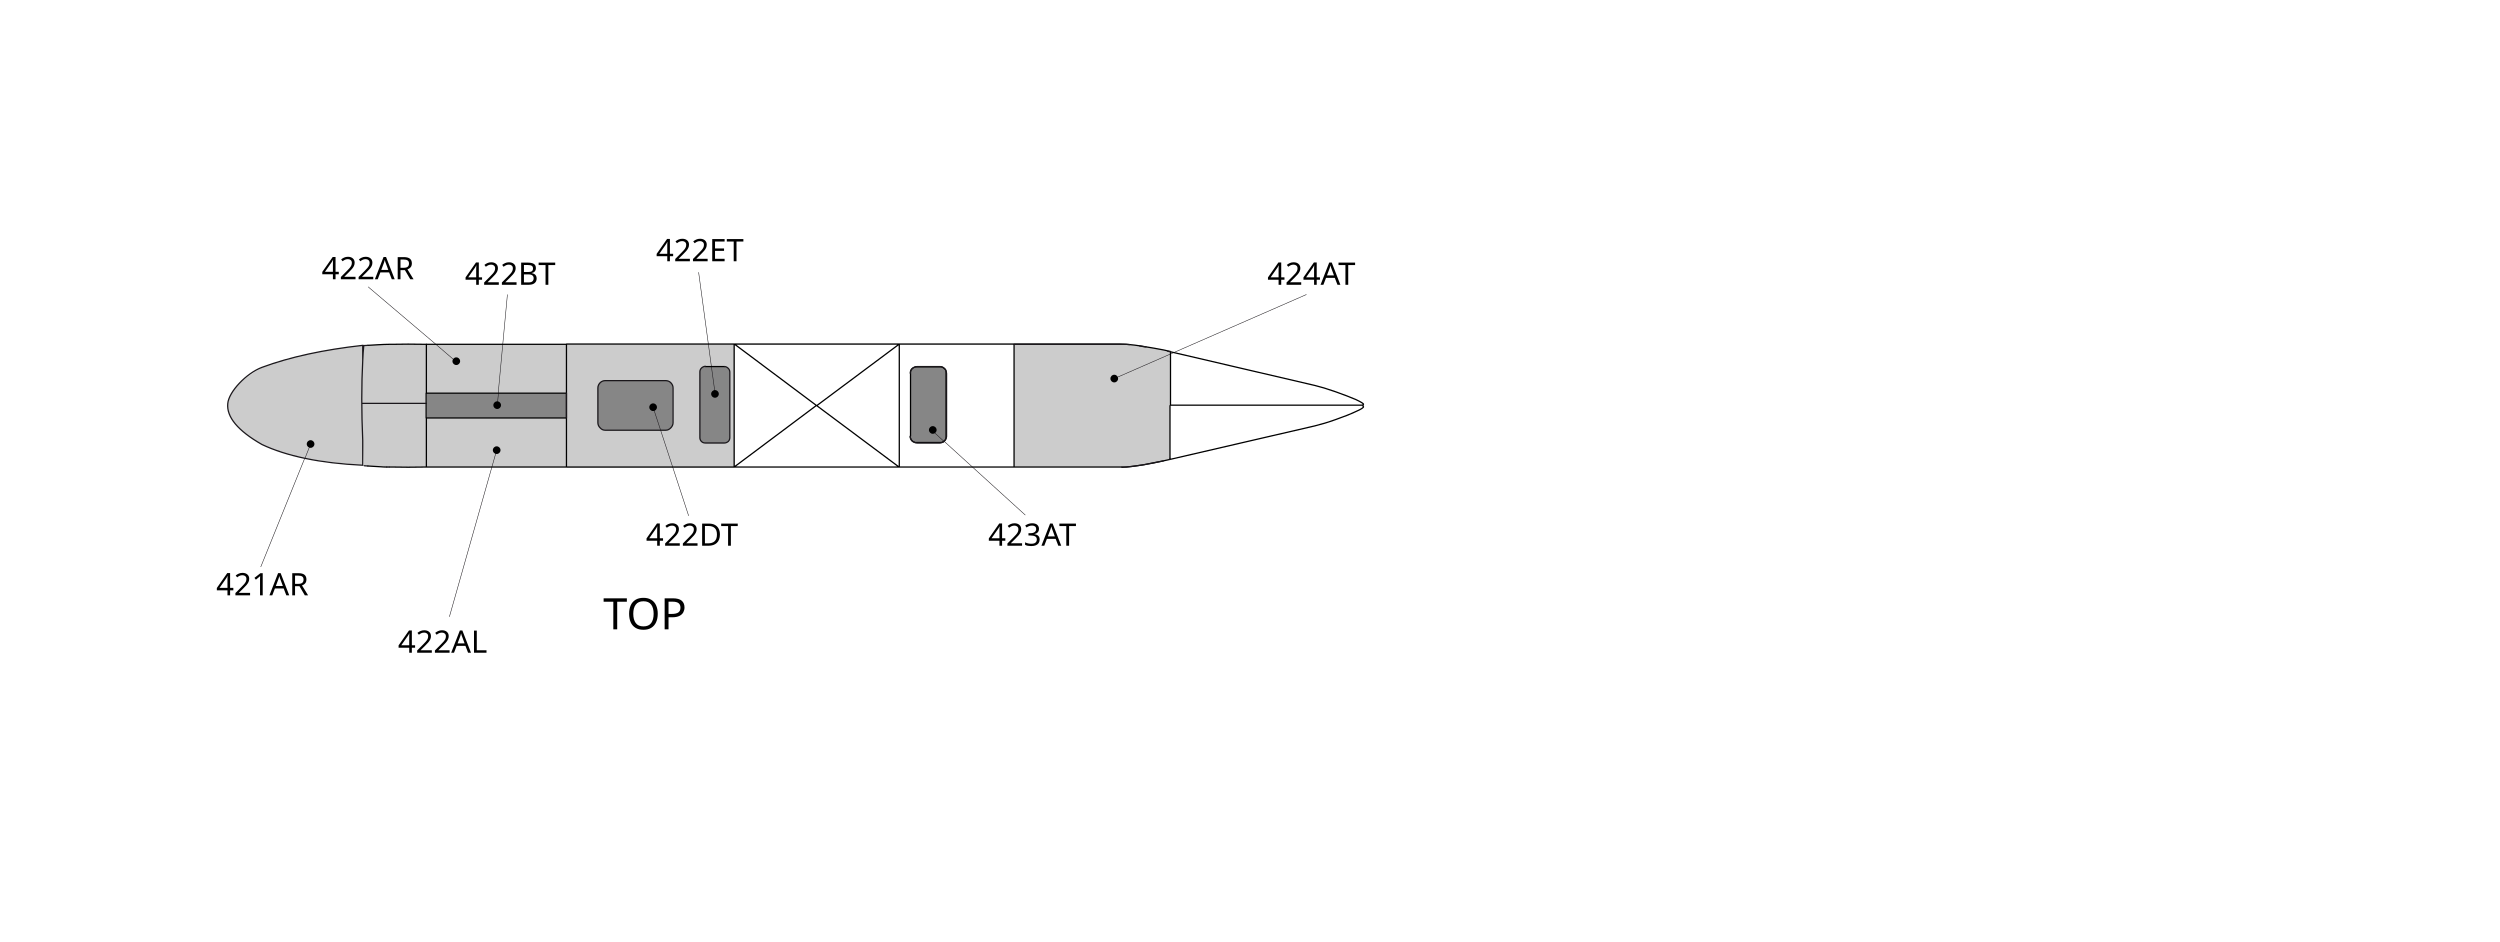
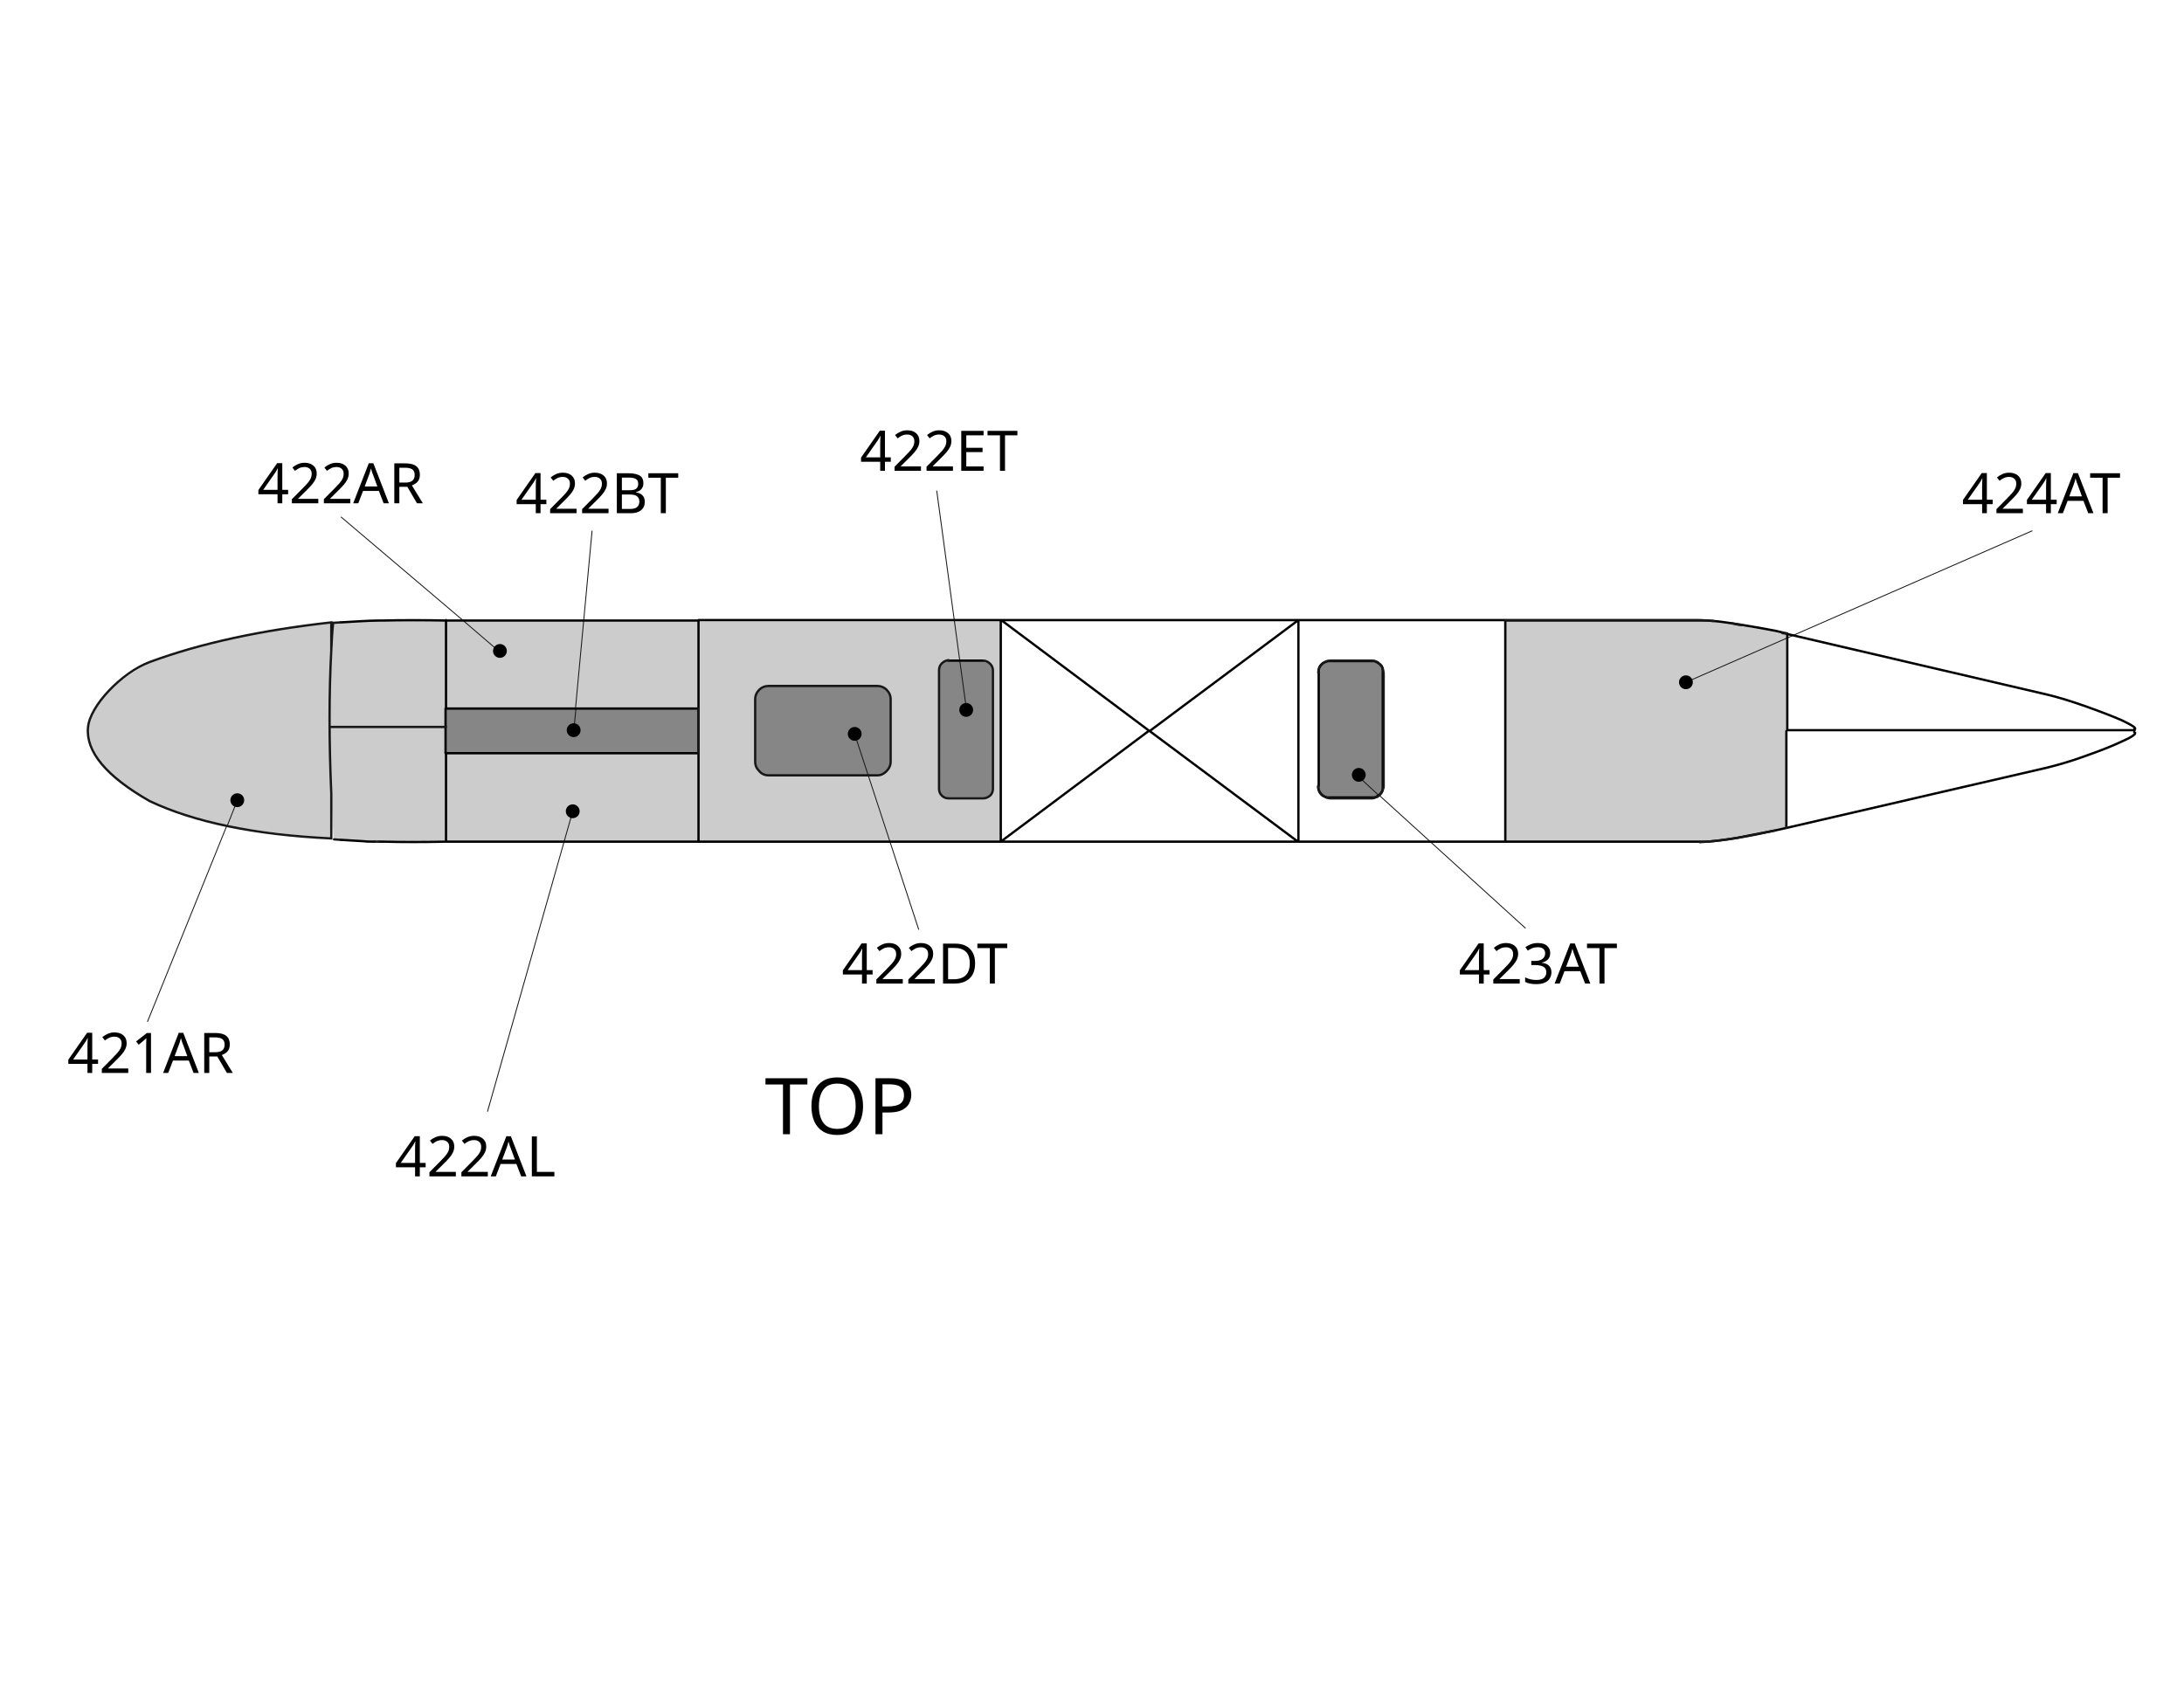
- <svg xmlns="http://www.w3.org/2000/svg" id="eng-rh-access" viewBox="0 0 978 368.5">
-   <style>
-     .st0,.st1{fill-rule:evenodd;clip-rule:evenodd;fill:#ccc}.st1{fill:#868686}.st2{fill:none}.st3{font-family:'Tahoma'}.st4{font-size:12.135px}.st5{fill:none;stroke:#1a171b;stroke-width:.2;stroke-miterlimit:6.92}.st6,.st7{fill:none;stroke-width:.5;stroke-linecap:round}.st6{stroke-linejoin:round;stroke:#000;stroke-miterlimit:3}.st7{stroke:#1a171b;stroke-miterlimit:6.92}.st8{font-family:'Tahoma-Bold'}.st9{font-size:17px}.st10{fill-rule:evenodd;clip-rule:evenodd}
-   </style>
+ <svg xmlns="http://www.w3.org/2000/svg" version="1.1" id="eng-rh-access" x="0px" y="0px" width="474px" height="368.5px" viewBox="0 0 474 368.5" style="enable-background:new 0 0 474 368.5;" xml:space="preserve">
  <g id="clp-hintergrund">
-     <path class="st0" d="M119.3 179.3c-6.5-1.3-12-3.2-16.7-5.4-9.5-5.4-13.9-10.8-13.4-16 .4-4.7 4.9-9.4 13.4-14.2 11.1-4.1 24.2-6.9 39.4-8.6v5.9c-.5 9.4-.5 19.8 0 31.2v9.7c-8.5-.4-22.7-2.6-22.7-2.6zm102.5-44.4h65.6V183h-65.6z" />
-     <path class="st1" d="M369.3 172.7c-.5.4-1 .6-1.6.6h-8.9c-.7 0-1.3-.2-1.9-.8-.5-.5-.8-1.2-.8-1.9v-24.5c0-.7.3-1.4.8-1.9s1.1-.8 1.9-.8h8.9c.7 0 1.3.3 1.8.8s.8 1.1.8 1.9v24.5c0 .7-.2 1.4-.8 1.9l-.2.2zm-132.6-4.5c-.8 0-1.5-.3-2-.9-.6-.6-.9-1.2-.9-2.1v-13.4c0-.8.3-1.5.9-2.1.5-.5 1.2-.8 2-.8h23.6c.8 0 1.5.3 2 .8.6.6.9 1.2.9 2.1v13.5c0 .8-.3 1.5-.9 2.1s-1.2.9-2 .9h-2l-21.6-.1zm46.6-24.8c.6 0 1.1.2 1.5.7.4.4.6.9.6 1.5v25.6c0 .6-.2 1.1-.6 1.5-.5.4-1 .6-1.5.6h-7.5c-.6 0-1.1-.2-1.5-.6-.4-.4-.6-.9-.6-1.5v-25.7c0-.6.2-1.1.6-1.5s1-.7 1.5-.7h2.5l5 .1z" />
-     <path class="st0" d="M170.4 134.6h51.2v19.2h-54.8v-19.2h3.6m23.9 43.1l-2.4 5.1 2.4-5.1zm-2.3 5h-25.2v-19.2h54.8v19.2H192z" />
-     <path class="st1" d="M194.9 153.8h26.8v9.7h-54.9v-9.7z" />
-     <path class="st0" d="M142.3 135.2c6.9-.6 15.1-.8 24.5-.6v48.1c-9.8.2-17.9 0-24.4-.5-.2-3.4-.4-6.7-.5-9.9-.5-11.4-.5-21.8 0-31.2.1-2 .3-4 .4-5.9zm315.4 44.5c-6.4 1.5-12 2.5-17 3h-44v-48h44c4.6.4 10.3 1.3 17.1 2.8l-.1 42.2z" />
+     <path style="fill-rule:evenodd;clip-rule:evenodd;fill:#CCCCCC;" d="M49.3,179.3c-6.5-1.3-12-3.2-16.7-5.4   c-9.5-5.4-13.9-10.8-13.4-16c0.4-4.7,4.9-9.4,13.4-14.2c11.1-4.1,24.2-6.9,39.4-8.6v5.9c-0.5,9.4-0.5,19.8,0,31.2v9.7   C63.5,181.5,49.3,179.3,49.3,179.3L49.3,179.3z M151.8,134.9h65.6V183h-65.6L151.8,134.9z" />
+     <path style="fill-rule:evenodd;clip-rule:evenodd;fill:#868686;" d="M299.3,172.7c-0.5,0.4-1,0.6-1.6,0.6h-8.9   c-0.7,0-1.3-0.2-1.9-0.8c-0.5-0.5-0.8-1.2-0.8-1.9v-24.5c0-0.7,0.3-1.4,0.8-1.9s1.1-0.8,1.9-0.8h8.9c0.7,0,1.3,0.3,1.8,0.8   s0.8,1.1,0.8,1.9v24.5c0,0.7-0.2,1.4-0.8,1.9L299.3,172.7L299.3,172.7z M166.7,168.2c-0.8,0-1.5-0.3-2-0.9   c-0.6-0.6-0.9-1.2-0.9-2.1v-13.4c0-0.8,0.3-1.5,0.9-2.1c0.5-0.5,1.2-0.8,2-0.8h23.6c0.8,0,1.5,0.3,2,0.8c0.6,0.6,0.9,1.2,0.9,2.1   v13.5c0,0.8-0.3,1.5-0.9,2.1s-1.2,0.9-2,0.9h-2L166.7,168.2z M213.3,143.4c0.6,0,1.1,0.2,1.5,0.7c0.4,0.4,0.6,0.9,0.6,1.5v25.6   c0,0.6-0.2,1.1-0.6,1.5c-0.5,0.4-1,0.6-1.5,0.6h-7.5c-0.6,0-1.1-0.2-1.5-0.6c-0.4-0.4-0.6-0.9-0.6-1.5v-25.7c0-0.6,0.2-1.1,0.6-1.5   s1-0.7,1.5-0.7h2.5L213.3,143.4L213.3,143.4z" />
+     <path style="fill-rule:evenodd;clip-rule:evenodd;fill:#CCCCCC;" d="M100.4,134.6h51.2v19.2H96.8v-19.2H100.4 M124.3,177.7   l-2.4,5.1L124.3,177.7z M122,182.7H96.8v-19.2h54.8v19.2H122L122,182.7z" />
+     <path style="fill-rule:evenodd;clip-rule:evenodd;fill:#868686;" d="M124.9,153.8h26.8v9.7H96.8v-9.7H124.9z" />
+     <path style="fill-rule:evenodd;clip-rule:evenodd;fill:#CCCCCC;" d="M72.3,135.2c6.9-0.6,15.1-0.8,24.5-0.6v48.1   c-9.8,0.2-17.9,0-24.4-0.5c-0.2-3.4-0.4-6.7-0.5-9.9c-0.5-11.4-0.5-21.8,0-31.2C72,139.1,72.2,137.1,72.3,135.2z M387.7,179.7   c-6.4,1.5-12,2.5-17,3h-44v-48h44c4.6,0.4,10.3,1.3,17.1,2.8L387.7,179.7z" />
  </g>
  <g id="clp-422ct">
-     <path id="clp-422ct-hl" class="st2" d="M221.8 134.9h65.6V183h-65.6v-48.1z" />
+     <path id="clp-422ct-hl" style="fill:none;" d="M151.8,134.9h65.6V183h-65.6L151.8,134.9L151.8,134.9z" />
  </g>
  <g id="clp-422dt">
-     <path id="clp-422dt-hl" class="st2" d="M288.8 220h-36.5c-2.5 0-4.5-2-4.5-4.5v-13c0-2.5 2-4.5 4.5-4.5h36.5c2.5 0 4.5 2 4.5 4.5v13c0 2.4-2 4.5-4.5 4.5zm-52.1-51.8c-.8 0-1.5-.3-2-.9-.6-.6-.9-1.2-.9-2.1v-13.4c0-.8.3-1.5.9-2.1.5-.5 1.2-.8 2-.8h23.6c.8 0 1.5.3 2 .8.6.6.9 1.2.9 2.1v13.5c0 .8-.3 1.5-.9 2.1s-1.2.9-2 .9h-2" />
+     <path id="clp-422dt-hl" style="fill:none;" d="M218.8,220h-36.5c-2.5,0-4.5-2-4.5-4.5v-13c0-2.5,2-4.5,4.5-4.5h36.5   c2.5,0,4.5,2,4.5,4.5v13C223.3,217.9,221.3,220,218.8,220z M166.7,168.2c-0.8,0-1.5-0.3-2-0.9c-0.6-0.6-0.9-1.2-0.9-2.1v-13.4   c0-0.8,0.3-1.5,0.9-2.1c0.5-0.5,1.2-0.8,2-0.8h23.6c0.8,0,1.5,0.3,2,0.8c0.6,0.6,0.9,1.2,0.9,2.1v13.5c0,0.8-0.3,1.5-0.9,2.1   s-1.2,0.9-2,0.9h-2" />
  </g>
  <g id="clp-422et">
-     <path id="clp-422et-hl" class="st2" d="M291.6 109H255c-2.5 0-4.5-2-4.5-4.5v-13c0-2.5 2-4.5 4.5-4.5h36.5c2.5 0 4.5 2 4.5 4.5v13c.1 2.5-2 4.5-4.4 4.5zm-8.3 34.4c.6 0 1.1.2 1.5.7.4.4.6.9.6 1.5v25.6c0 .6-.2 1.1-.6 1.5-.5.4-1 .6-1.5.6h-7.5c-.6 0-1.1-.2-1.5-.6-.4-.4-.6-.9-.6-1.5v-25.7c0-.6.2-1.1.6-1.5s1-.7 1.5-.7h2.5" />
+     <path id="clp-422et-hl" style="fill:none;" d="M221.6,109H185c-2.5,0-4.5-2-4.5-4.5v-13c0-2.5,2-4.5,4.5-4.5h36.5   c2.5,0,4.5,2,4.5,4.5v13C226.1,107,224,109,221.6,109z M213.3,143.4c0.6,0,1.1,0.2,1.5,0.7c0.4,0.4,0.6,0.9,0.6,1.5v25.6   c0,0.6-0.2,1.1-0.6,1.5c-0.5,0.4-1,0.6-1.5,0.6h-7.5c-0.6,0-1.1-0.2-1.5-0.6c-0.4-0.4-0.6-0.9-0.6-1.5v-25.7c0-0.6,0.2-1.1,0.6-1.5   s1-0.7,1.5-0.7h2.5" />
  </g>
  <g id="clp-422ar">
-     <path id="clp-422ar-hl" class="st2" d="M162.2 115.7h-36.5c-2.5 0-4.5-2-4.5-4.5v-13c0-2.5 2-4.5 4.5-4.5h36.5c2.5 0 4.5 2 4.5 4.5v13c0 2.4-2 4.5-4.5 4.5zm8.2 18.9h51.2v19.2h-54.8v-19.2h3.6" />
+     <path id="clp-422ar-hl" style="fill:none;" d="M92.2,115.7H55.7c-2.5,0-4.5-2-4.5-4.5v-13c0-2.5,2-4.5,4.5-4.5h36.5   c2.5,0,4.5,2,4.5,4.5v13C96.7,113.6,94.7,115.7,92.2,115.7z M100.4,134.6h51.2v19.2H96.8v-19.2H100.4" />
  </g>
  <g id="clp-422at">
-     <path id="clp-422at-hl" class="st2" d="M142.3 135.2c6.9-.6 15.1-.8 24.5-.6v48.1c-9.8.2-17.9 0-24.4-.5-.2-3.4-.4-6.7-.5-9.9-.5-11.4-.5-21.8 0-31.2.1-2 .3-4 .4-5.9z" />
+     <path id="clp-422at-hl" style="fill:none;" d="M72.3,135.2c6.9-0.6,15.1-0.8,24.5-0.6v48.1c-9.8,0.2-17.9,0-24.4-0.5   c-0.2-3.4-0.4-6.7-0.5-9.9c-0.5-11.4-0.5-21.8,0-31.2C72,139.1,72.2,137.1,72.3,135.2z" />
  </g>
  <g id="clp-424at">
-     <path id="clp-424at-hl" class="st2" d="M530.3 118.7h-36.5c-2.5 0-4.5-2-4.5-4.5v-13c0-2.5 2-4.5 4.5-4.5h36.5c2.5 0 4.5 2 4.5 4.5v13c0 2.4-2 4.5-4.5 4.5zm-72.6 61c-6.4 1.5-12 2.5-17 3h-44v-48h44c4.6.4 10.3 1.3 17.1 2.8l-.1 42.2z" />
+     <path id="clp-424at-hl" style="fill:none;" d="M460.3,118.7h-36.5c-2.5,0-4.5-2-4.5-4.5v-13c0-2.5,2-4.5,4.5-4.5h36.5   c2.5,0,4.5,2,4.5,4.5v13C464.8,116.6,462.8,118.7,460.3,118.7z M387.7,179.7c-6.4,1.5-12,2.5-17,3h-44v-48h44   c4.6,0.4,10.3,1.3,17.1,2.8L387.7,179.7z" />
  </g>
  <g id="clp-421ar">
-     <path id="clp-421ar-hl" class="st2" d="M120 239.4H83.4c-2.5 0-4.5-2-4.5-4.5v-13c0-2.5 2-4.5 4.5-4.5H120c2.5 0 4.5 2 4.5 4.5v13c0 2.4-2.1 4.5-4.5 4.5zm21.9-104.3c-15.1 1.6-28.2 4.5-39.4 8.5-8.5 4.8-13 9.5-13.4 14.2-.6 5.2 3.9 10.6 13.3 16 4.7 2.3 10.2 4.1 16.7 5.4 6.6 1.4 14.2 2.3 22.7 2.7v-9.7c-.5-11.4-.5-21.8 0-31.2v-5.9h.1z" />
+     <path id="clp-421ar-hl" style="fill:none;" d="M50,239.4H13.4c-2.5,0-4.5-2-4.5-4.5v-13c0-2.5,2-4.5,4.5-4.5H50   c2.5,0,4.5,2,4.5,4.5v13C54.5,237.3,52.4,239.4,50,239.4z M71.9,135.1c-15.1,1.6-28.2,4.5-39.4,8.5c-8.5,4.8-13,9.5-13.4,14.2   c-0.6,5.2,3.9,10.6,13.3,16c4.7,2.3,10.2,4.1,16.7,5.4c6.6,1.4,14.2,2.3,22.7,2.7v-9.7c-0.5-11.4-0.5-21.8,0-31.2v-5.9H71.9z" />
  </g>
  <g id="clp-422bt">
-     <path id="clp-422bt-hl" class="st2" d="M216.7 118h-36.5c-2.5 0-4.5-2-4.5-4.5v-13c0-2.5 2-4.5 4.5-4.5h36.5c2.5 0 4.5 2 4.5 4.5v13c0 2.5-2 4.5-4.5 4.5zm-21.8 35.8h-28.1v9.7h54.9v-9.7h-26.8z" />
+     <path id="clp-422bt-hl" style="fill:none;" d="M146.7,118h-36.5c-2.5,0-4.5-2-4.5-4.5v-13c0-2.5,2-4.5,4.5-4.5h36.5   c2.5,0,4.5,2,4.5,4.5v13C151.2,116,149.2,118,146.7,118z M124.9,153.8H96.8v9.7h54.9v-9.7H124.9L124.9,153.8z" />
  </g>
  <g id="clp-422al">
-     <path id="clp-422al-hl" class="st2" d="M190.2 261.9h-36.5c-2.5 0-4.5-2-4.5-4.5v-13c0-2.5 2-4.5 4.5-4.5h36.5c2.5 0 4.5 2 4.5 4.5v13c0 2.5-2 4.5-4.5 4.5zm-23.4-98.4v19.2h54.8v-19.2h-54.8z" />
+     <path id="clp-422al-hl" style="fill:none;" d="M120.2,261.9H83.7c-2.5,0-4.5-2-4.5-4.5v-13c0-2.5,2-4.5,4.5-4.5h36.5   c2.5,0,4.5,2,4.5,4.5v13C124.7,259.9,122.7,261.9,120.2,261.9z M96.8,163.5v19.2h54.8v-19.2H96.8z" />
  </g>
  <g id="clp-423at">
-     <path id="clp-423at-hl" class="st2" d="M421.6 219.4H385c-2.5 0-4.5-2-4.5-4.5v-13c0-2.5 2-4.5 4.5-4.5h36.5c2.5 0 4.5 2 4.5 4.5v13c.1 2.5-1.9 4.5-4.4 4.5zm-52.2-75.2c-.5-.5-1.1-.8-1.8-.8h-8.9c-.7 0-1.3.3-1.8.8s-.8 1.1-.8 1.9v24.5c0 .7.3 1.4.8 1.9s1.1.8 1.8.8h8.9c.6 0 1.2-.2 1.6-.6l-2.5-2.2 2.5 2.2s.1-.1.1-.2c.5-.5.8-1.2.8-1.9v-24.5c.1-.8-.2-1.4-.7-1.9z" />
+     <path id="clp-423at-hl" style="fill:none;" d="M351.6,219.4H315c-2.5,0-4.5-2-4.5-4.5v-13c0-2.5,2-4.5,4.5-4.5h36.5   c2.5,0,4.5,2,4.5,4.5v13C356.1,217.4,354.1,219.4,351.6,219.4z M299.4,144.2c-0.5-0.5-1.1-0.8-1.8-0.8h-8.9c-0.7,0-1.3,0.3-1.8,0.8   s-0.8,1.1-0.8,1.9v24.5c0,0.7,0.3,1.4,0.8,1.9s1.1,0.8,1.8,0.8h8.9c0.6,0,1.2-0.2,1.6-0.6l-2.5-2.2l2.5,2.2c0,0,0.1-0.1,0.1-0.2   c0.5-0.5,0.8-1.2,0.8-1.9v-24.5C300.2,145.3,299.9,144.7,299.4,144.2z" />
  </g>
  <g id="clp-system">
-     <text transform="translate(495.778 111.402)" class="st3 st4">
-       424AT
-     </text>
-     <path class="st5" d="M511.1 115.2l-75.2 32.9m-66.6 24.5l31.8 28.9m-35.7-32.4l-1.1-.9m1.1.9l3.9 3.6" />
-     <text transform="translate(386.579 213.501)" class="st3 st4">
-       423AT
-     </text>
-     <path class="st5" d="M119.2 179.3L102 221.8m19-46.8l.5-1.3m-.5 1.3l-1.7 4.3" />
-     <text transform="translate(84.578 232.902)" class="st3 st4">
-       421AR
-     </text>
-     <path class="st5" d="M170.4 134.6l7.8 6.7m.6.5l-.6-.6m-7.8-6.6L144 112.2" />
-     <text transform="translate(125.828 109.251)" class="st3 st4">
-       422AR
-     </text>
-     <path class="st5" d="M194.3 176.1l-18.5 65.2" />
-     <text transform="translate(155.678 255.351)" class="st3 st4">
-       422AL
-     </text>
-     <path class="st5" d="M194.9 153.8l3.6-38.6m-3.9 42.7l-.1 1.2m.1-1.2l.4-4.1" />
-     <text transform="translate(181.878 111.402)" class="st3 st4">
-       422BT
-     </text>
-     <path class="st5" d="M256.1 161.2l-.6-1.9m2.9 8.9l11 33.6m-13.3-40.6l2.3 7" />
-     <text transform="translate(252.678 213.501)" class="st3 st4">
-       422DT
-     </text>
-     <path class="st5" d="M278.3 143.4l-5-36.9m6.4 47.1l.1 1.1m-.1-1.1l-1.4-10.2" />
-     <text transform="translate(256.628 102.2)" class="st3 st4">
-       422ET
-     </text>
-     <path class="st6" d="M445.9 135.3c.3.1.6.1.9.2.5.1 1 .2 1.6.2 1.9.3 4.2.7 6.8 1.2.3.1.6.1.9.2l.8.2 1 .2v21h75.4m-75.5-20.9l56.6 13.2c2.1.5 4.8 1.3 8.2 2.5 3.1 1.1 5.7 2.1 7.8 3 2.1 1 3.1 1.6 3 1.9l-.2.1m-91.3-23.5c-1.3-.1-2.5-.2-3.6-.2h-41.6v.1m58.4 45.6c-3.6.7-6.3 1.2-8.2 1.6-3 .5-5.7.8-8 .9m18.8-3.5v-20.6m-2.6 21.6l2.7-.6 56.6-13.1c2.4-.6 5.2-1.4 8.2-2.5 3.1-1.1 5.7-2.1 7.8-3.1 2.1-.9 3.1-1.6 3-1.9l-.2-.2m-87.3-23.6c-1.4-.2-2.7-.4-4-.5m-122.4 23.9l32.3-24.1h-64.5l32.2 24.1zm-43.7-15.3h7.6m-61.8 20.1v19.2h65.6v-48.1h-65.6v19.2h-54.9v9.7h54.9v-9.7m65.6 28.9h64.5l-32.3-24.1-32.2 24.1zm82.9-37.2c0-.6-.2-1-.6-1.3-.1-.1-.3-.2-.4-.3-.3-.2-.6-.3-.9-.4h-10.1c-.1 0-.1 0-.2.1-.4.1-.8.3-1.1.6-.4.4-.6.8-.6 1.3v25.1m1.5 2.4c.1 0 .2.1.4.1h9.9c.4 0 .7-.1 1-.2m1.1-1.8v-25.6m0 25.6c0 .6-.3 1-.7 1.4-.1.1-.3.2-.5.3m-11.2.2c-.3-.1-.6-.2-.9-.5-.4-.4-.6-.8-.7-1.4v-.5m-4.3-36h44.9m-44.9 0v48.1h44.9v-48m0 48h42.2m-286.7-48h.9c4.2-.1 8.8-.1 13.7 0h54.9m-77.8.4c2.1-.1 6-.4 8.3-.4m-.8 48c-.8 0-1.7 0-2.5-.1-1.8-.1-3.4-.2-5-.3m77.7.4h-54.9c-4.9.1-9.4.1-13.4 0h-1.1m14.6-48.1v19.2m0 9.7v19.2" />
-     <path class="st7" d="M448.3 135.7c-.8-.2-1.7-.3-2.5-.4m11 2.1c.3.1.7.1 1 .2m-61.1-2.9h44c.4 0 .8.1 1.2.1m-3 47.9h1.8c4.3-.4 9.1-1.2 14.4-2.4m2.6-.6v-.4m-174.3-35.9c.5 0 1 .2 1.5.7.4.4.6.9.6 1.5v25.6c0 .6-.2 1.1-.6 1.5-.5.4-1 .6-1.5.6h-7.5c-.6 0-1.1-.2-1.5-.6-.4-.4-.6-.9-.6-1.5v-25.7c0-.6.2-1.1.6-1.5s1-.7 1.5-.7m-12.6 8.5v13.5c0 .8-.3 1.5-.9 2.1s-1.2.9-2 .9h-23.6c-.8 0-1.5-.3-2-.9-.6-.6-.9-1.2-.9-2.1v-13.5c0-.8.3-1.5.9-2.1.5-.5 1.2-.8 2-.8h23.6c.8 0 1.5.3 2 .8.6.6.9 1.3.9 2.1zm-41.7 2v9.7m147.5-19.6c.1.1.2.2.4.3.4.4.6.8.7 1.3 0 .2.1.4.1.6v24.5c0 .2 0 .4-.1.6m-12.3-27.6c.3-.1.5-.2.9-.2h8.9c.6 0 1.1.2 1.5.5m-11.3-.3c-.4.1-.7.3-1 .6-.5.5-.8 1.1-.8 1.8m0 24.7c0 .7.3 1.3.8 1.8.2.2.5.4.8.5m11.3-.1c.2-.1.3-.2.5-.4.4-.4.6-.8.7-1.4m-1.2 1.8c-.4.2-.8.4-1.3.4h-8.9c-.4 0-.7-.1-1-.2m-215.9-32c-.5 9.4-.5 19.8 0 31.2v9.7c-16.8-.8-29.9-3.6-39.4-8.1-9.5-5.4-13.9-10.8-13.4-16 .4-4.7 7.3-11.9 13.4-14.2 11.1-4.1 24.2-6.9 39.4-8.6v6c.1-2 .2-4 .4-5.9.5 0 1.1-.1 1.6-.1m0 47.2c-.5 0-1-.1-1.4-.1m9.7.5h-.9m-9.4-24.9h24.9" />
-     <text transform="translate(235.964 246.2)" class="st8 st9">
-       TOP
-     </text>
-     <circle class="st10" cx="435.9" cy="148.1" r="1.5" />
-     <circle class="st10" cx="364.9" cy="168.2" r="1.5" />
-     <circle class="st10" cx="279.7" cy="154.1" r="1.5" />
-     <circle class="st10" cx="255.5" cy="159.3" r="1.5" />
-     <circle class="st10" cx="194.3" cy="176.1" r="1.5" />
-     <circle class="st10" cx="194.5" cy="158.5" r="1.5" />
-     <circle class="st10" cx="178.5" cy="141.3" r="1.5" />
-     <circle class="st10" cx="121.5" cy="173.7" r="1.5" />
+     <text transform="matrix(1 0 0 1 425.778 111.402)" style="font-family:'Tahoma'; font-size:12.135px;">424AT</text>
+     <path style="fill:none;stroke:#1A171B;stroke-width:0.2;stroke-miterlimit:6.92;" d="M441.1,115.2l-75.2,32.9 M299.3,172.6   l31.8,28.9 M295.4,169.1l-1.1-0.9 M295.4,169.1l3.9,3.6" />
+     <text transform="matrix(1 0 0 1 316.579 213.501)" style="font-family:'Tahoma'; font-size:12.135px;">423AT</text>
+     <path style="fill:none;stroke:#1A171B;stroke-width:0.2;stroke-miterlimit:6.92;" d="M49.2,179.3L32,221.8 M51,175l0.5-1.3 M51,175   l-1.7,4.3" />
+     <text transform="matrix(1 0 0 1 14.578 232.902)" style="font-family:'Tahoma'; font-size:12.135px;">421AR</text>
+     <path style="fill:none;stroke:#1A171B;stroke-width:0.2;stroke-miterlimit:6.92;" d="M100.4,134.6l7.8,6.7 M108.8,141.8l-0.6-0.6    M100.4,134.6L74,112.2" />
+     <text transform="matrix(1 0 0 1 55.828 109.251)" style="font-family:'Tahoma'; font-size:12.135px;">422AR</text>
+     <path style="fill:none;stroke:#1A171B;stroke-width:0.2;stroke-miterlimit:6.92;" d="M124.3,176.1l-18.5,65.2" />
+     <text transform="matrix(1 0 0 1 85.678 255.351)" style="font-family:'Tahoma'; font-size:12.135px;">422AL</text>
+     <path style="fill:none;stroke:#1A171B;stroke-width:0.2;stroke-miterlimit:6.92;" d="M124.9,153.8l3.6-38.6 M124.6,157.9l-0.1,1.2    M124.6,157.9l0.4-4.1" />
+     <text transform="matrix(1 0 0 1 111.878 111.402)" style="font-family:'Tahoma'; font-size:12.135px;">422BT</text>
+     <path style="fill:none;stroke:#1A171B;stroke-width:0.2;stroke-miterlimit:6.92;" d="M186.1,161.2l-0.6-1.9 M188.4,168.2l11,33.6    M186.1,161.2l2.3,7" />
+     <text transform="matrix(1 0 0 1 182.678 213.501)" style="font-family:'Tahoma'; font-size:12.135px;">422DT</text>
+     <path style="fill:none;stroke:#1A171B;stroke-width:0.2;stroke-miterlimit:6.92;" d="M208.3,143.4l-5-36.9 M209.7,153.6l0.1,1.1    M209.7,153.6l-1.4-10.2" />
+     <text transform="matrix(1 0 0 1 186.628 102.2)" style="font-family:'Tahoma'; font-size:12.135px;">422ET</text>
+     <path style="fill:none;stroke:#000000;stroke-width:0.5;stroke-linecap:round;stroke-linejoin:round;stroke-miterlimit:3;" d="   M375.9,135.3c0.3,0.1,0.6,0.1,0.9,0.2c0.5,0.1,1,0.2,1.6,0.2c1.9,0.3,4.2,0.7,6.8,1.2c0.3,0.1,0.6,0.1,0.9,0.2l0.8,0.2l1,0.2v21   h75.4 M387.8,137.6l56.6,13.2c2.1,0.5,4.8,1.3,8.2,2.5c3.1,1.1,5.7,2.1,7.8,3c2.1,1,3.1,1.6,3,1.9l-0.2,0.1 M371.9,134.8   c-1.3-0.1-2.5-0.2-3.6-0.2h-41.6v0.1 M385.1,180.3c-3.6,0.7-6.3,1.2-8.2,1.6c-3,0.5-5.7,0.8-8,0.9 M387.7,179.3v-20.6 M385.1,180.3   l2.7-0.6l56.6-13.1c2.4-0.6,5.2-1.4,8.2-2.5c3.1-1.1,5.7-2.1,7.8-3.1c2.1-0.9,3.1-1.6,3-1.9l-0.2-0.2 M375.9,135.3   c-1.4-0.2-2.7-0.4-4-0.5 M249.5,158.7l32.3-24.1h-64.5L249.5,158.7z M205.8,143.4h7.6 M151.6,163.5v19.2h65.6v-48.1h-65.6v19.2   H96.7v9.7H151.6l0-9.7 M217.2,182.7h64.5l-32.3-24.1L217.2,182.7z M300.1,145.5c0-0.6-0.2-1-0.6-1.3c-0.1-0.1-0.3-0.2-0.4-0.3   c-0.3-0.2-0.6-0.3-0.9-0.4h-10.1c-0.1,0-0.1,0-0.2,0.1c-0.4,0.1-0.8,0.3-1.1,0.6c-0.4,0.4-0.6,0.8-0.6,1.3v25.1 M287.7,173   c0.1,0,0.2,0.1,0.4,0.1h9.9c0.4,0,0.7-0.1,1-0.2 M300.1,171.1v-25.6 M300.1,171.1c0,0.6-0.3,1-0.7,1.4c-0.1,0.1-0.3,0.2-0.5,0.3    M287.7,173c-0.3-0.1-0.6-0.2-0.9-0.5c-0.4-0.4-0.6-0.8-0.7-1.4v-0.5 M281.8,134.6h44.9 M281.8,134.6v48.1h44.9v-48 M326.7,182.7   h42.2 M82.2,134.7h0.9c4.2-0.1,8.8-0.1,13.7,0h54.9 M73.9,135.1c2.1-0.1,6-0.4,8.3-0.4 M81.4,182.7c-0.8,0-1.7,0-2.5-0.1   c-1.8-0.1-3.4-0.2-5-0.3 M151.6,182.7H96.7c-4.9,0.1-9.4,0.1-13.4,0h-1.1 M96.8,134.6v19.2 M96.8,163.5v19.2" />
+     <path style="fill:none;stroke:#1A171B;stroke-width:0.5;stroke-linecap:round;stroke-miterlimit:6.92;" d="M378.3,135.7   c-0.8-0.2-1.7-0.3-2.5-0.4 M386.8,137.4c0.3,0.1,0.7,0.1,1,0.2 M326.7,134.7h44c0.4,0,0.8,0.1,1.2,0.1 M368.9,182.7h1.8   c4.3-0.4,9.1-1.2,14.4-2.4 M387.7,179.7v-0.4 M213.4,143.4c0.5,0,1,0.2,1.5,0.7c0.4,0.4,0.6,0.9,0.6,1.5v25.6   c0,0.6-0.2,1.1-0.6,1.5c-0.5,0.4-1,0.6-1.5,0.6h-7.5c-0.6,0-1.1-0.2-1.5-0.6c-0.4-0.4-0.6-0.9-0.6-1.5v-25.7c0-0.6,0.2-1.1,0.6-1.5   s1-0.7,1.5-0.7 M193.3,151.8v13.5c0,0.8-0.3,1.5-0.9,2.1s-1.2,0.9-2,0.9h-23.6c-0.8,0-1.5-0.3-2-0.9c-0.6-0.6-0.9-1.2-0.9-2.1   v-13.5c0-0.8,0.3-1.5,0.9-2.1c0.5-0.5,1.2-0.8,2-0.8h23.6c0.8,0,1.5,0.3,2,0.8C193,150.3,193.3,151,193.3,151.8z M151.6,153.8v9.7    M299.1,143.9c0.1,0.1,0.2,0.2,0.4,0.3c0.4,0.4,0.6,0.8,0.7,1.3c0,0.2,0.1,0.4,0.1,0.6v24.5c0,0.2,0,0.4-0.1,0.6 M287.9,143.6   c0.3-0.1,0.5-0.2,0.9-0.2h8.9c0.6,0,1.1,0.2,1.5,0.5 M287.9,143.6c-0.4,0.1-0.7,0.3-1,0.6c-0.5,0.5-0.8,1.1-0.8,1.8 M286.1,170.7   c0,0.7,0.3,1.3,0.8,1.8c0.2,0.2,0.5,0.4,0.8,0.5 M299,172.9c0.2-0.1,0.3-0.2,0.5-0.4c0.4-0.4,0.6-0.8,0.7-1.4 M299,172.9   c-0.4,0.2-0.8,0.4-1.3,0.4h-8.9c-0.4,0-0.7-0.1-1-0.2 M71.9,141.1c-0.5,9.4-0.5,19.8,0,31.2v9.7c-16.8-0.8-29.9-3.6-39.4-8.1   c-9.5-5.4-13.9-10.8-13.4-16c0.4-4.7,7.3-11.9,13.4-14.2c11.1-4.1,24.2-6.9,39.4-8.6V141.1c0.1-2,0.2-4,0.4-5.9   c0.5,0,1.1-0.1,1.6-0.1 M73.9,182.3c-0.5,0-1-0.1-1.4-0.1 M82.2,182.7h-0.9 M71.9,157.8h24.9" />
+     <text transform="matrix(1 0 0 1 165.964 246.2)" style="font-family:'Tahoma-Bold'; font-size:17px;">TOP</text>
+     <circle style="fill-rule:evenodd;clip-rule:evenodd;" cx="365.9" cy="148.1" r="1.5" />
+     <circle style="fill-rule:evenodd;clip-rule:evenodd;" cx="294.9" cy="168.2" r="1.5" />
+     <circle style="fill-rule:evenodd;clip-rule:evenodd;" cx="209.7" cy="154.1" r="1.5" />
+     <circle style="fill-rule:evenodd;clip-rule:evenodd;" cx="185.5" cy="159.3" r="1.5" />
+     <circle style="fill-rule:evenodd;clip-rule:evenodd;" cx="124.3" cy="176.1" r="1.5" />
+     <circle style="fill-rule:evenodd;clip-rule:evenodd;" cx="124.5" cy="158.5" r="1.5" />
+     <circle style="fill-rule:evenodd;clip-rule:evenodd;" cx="108.5" cy="141.3" r="1.5" />
+     <circle style="fill-rule:evenodd;clip-rule:evenodd;" cx="51.5" cy="173.7" r="1.5" />
  </g>
</svg>
